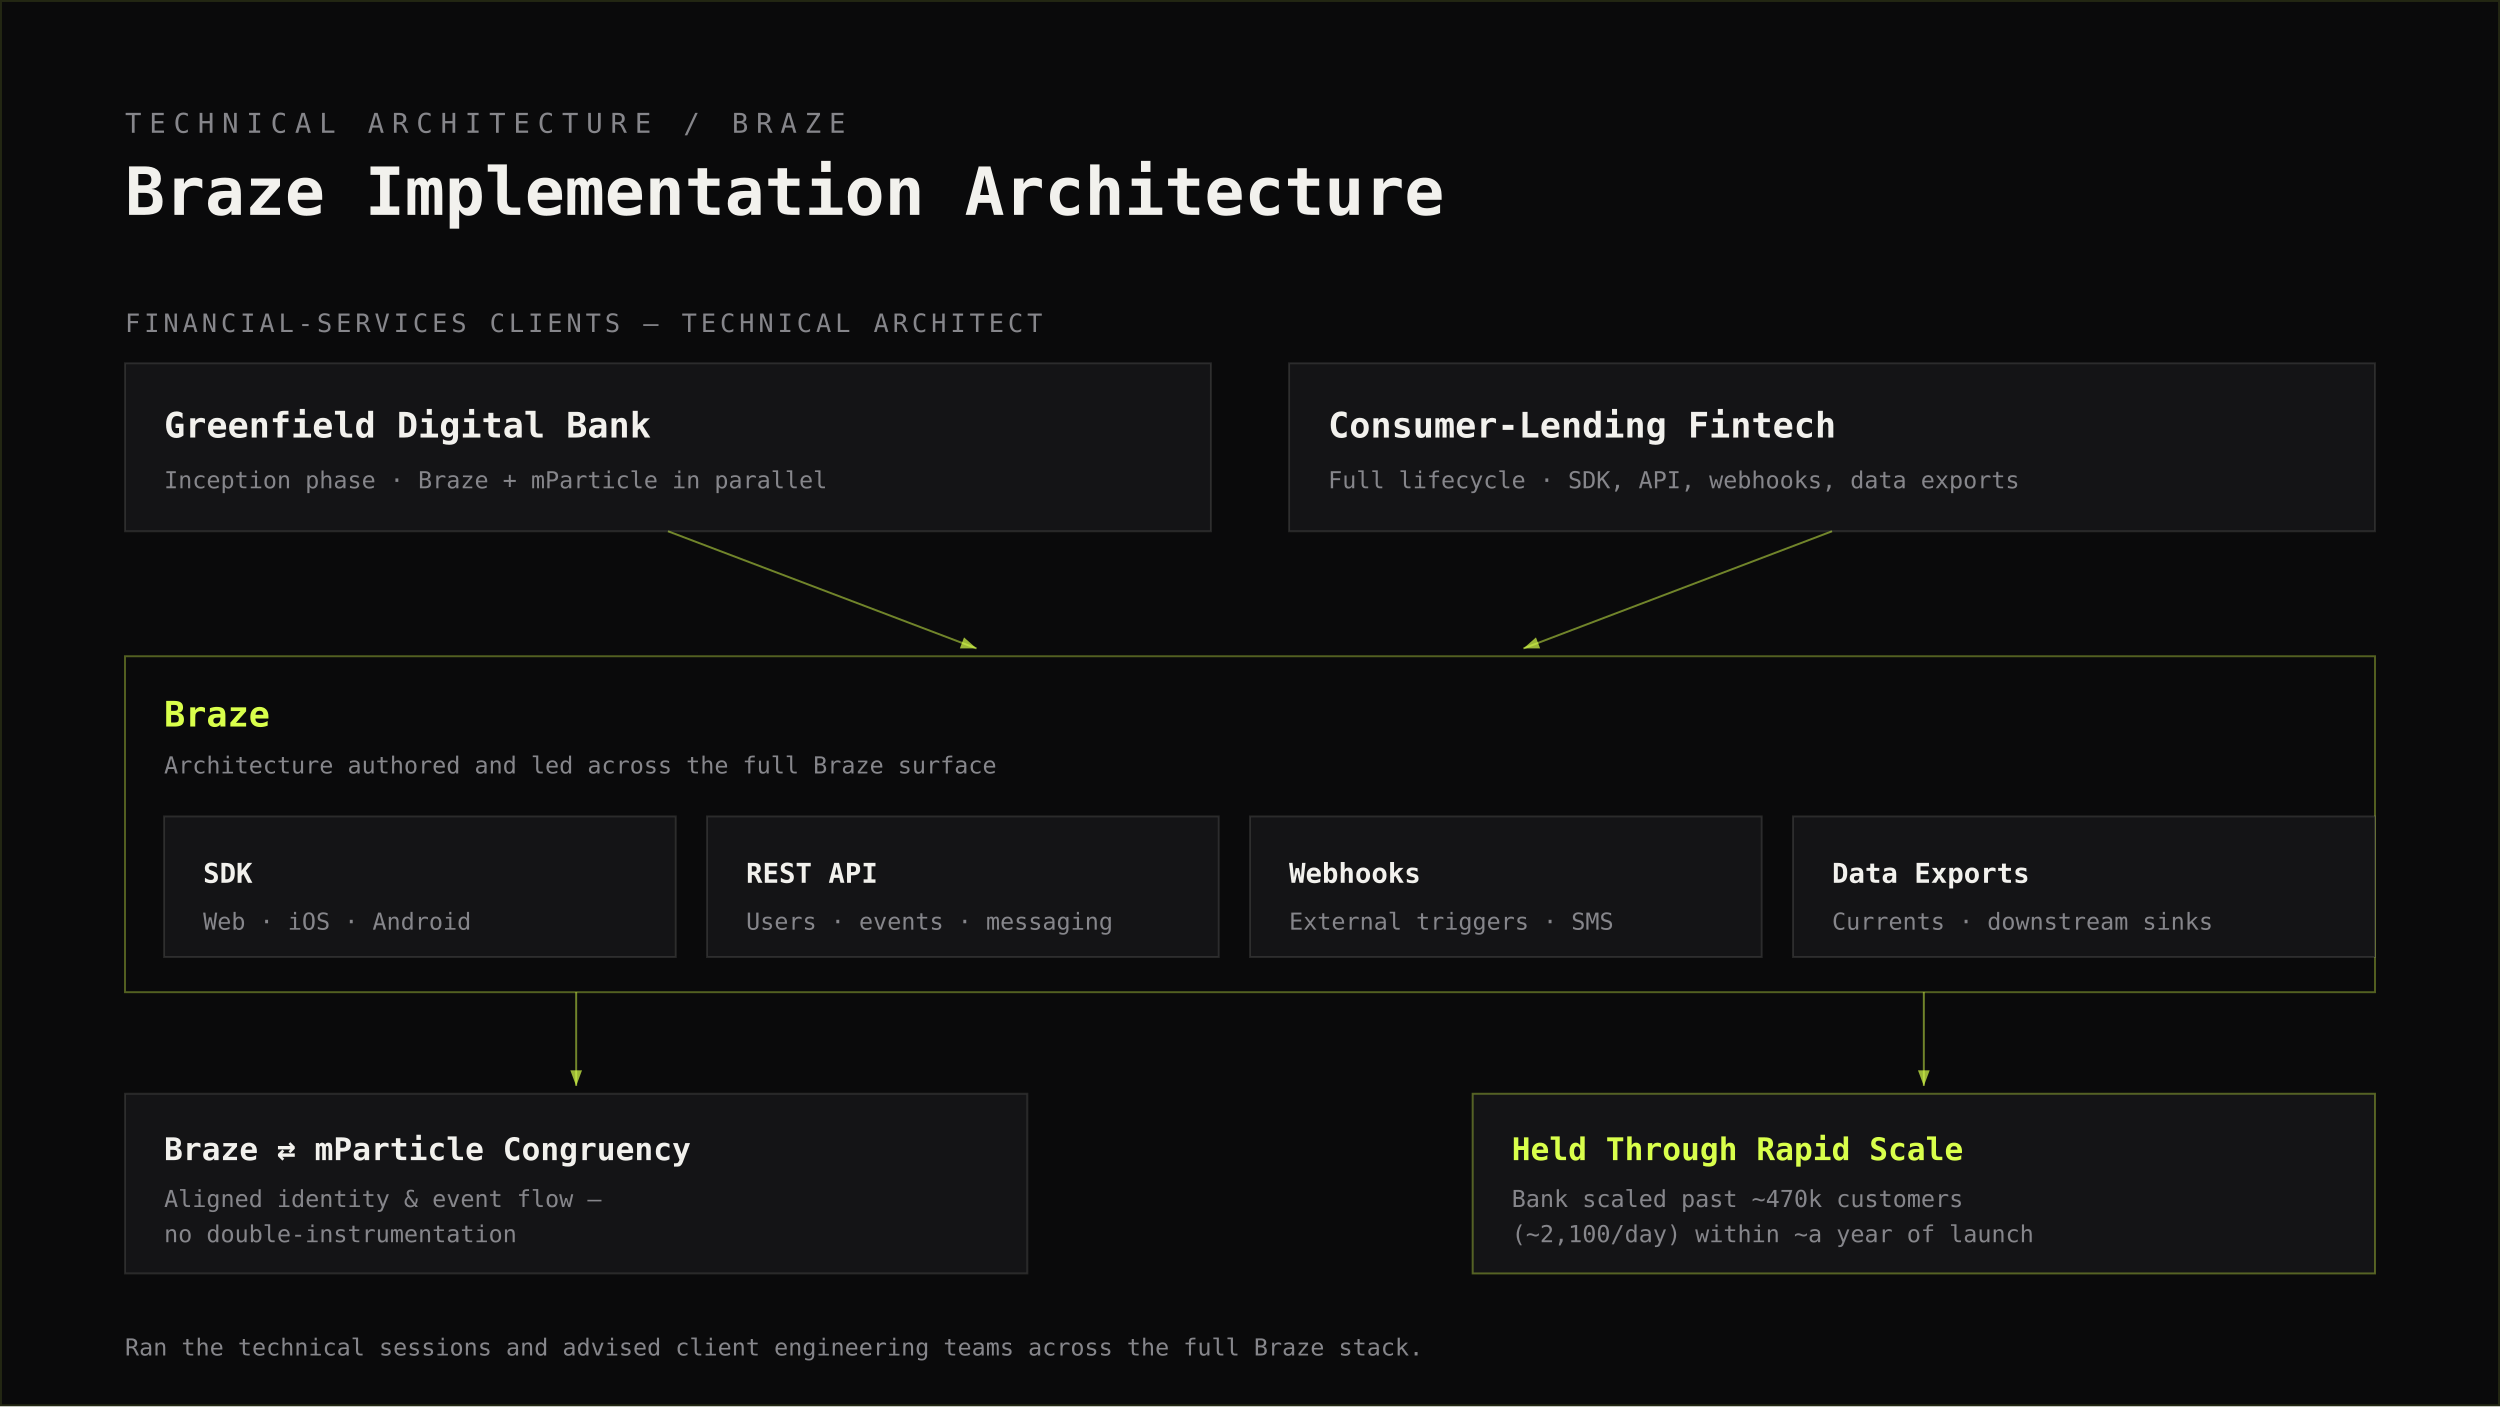
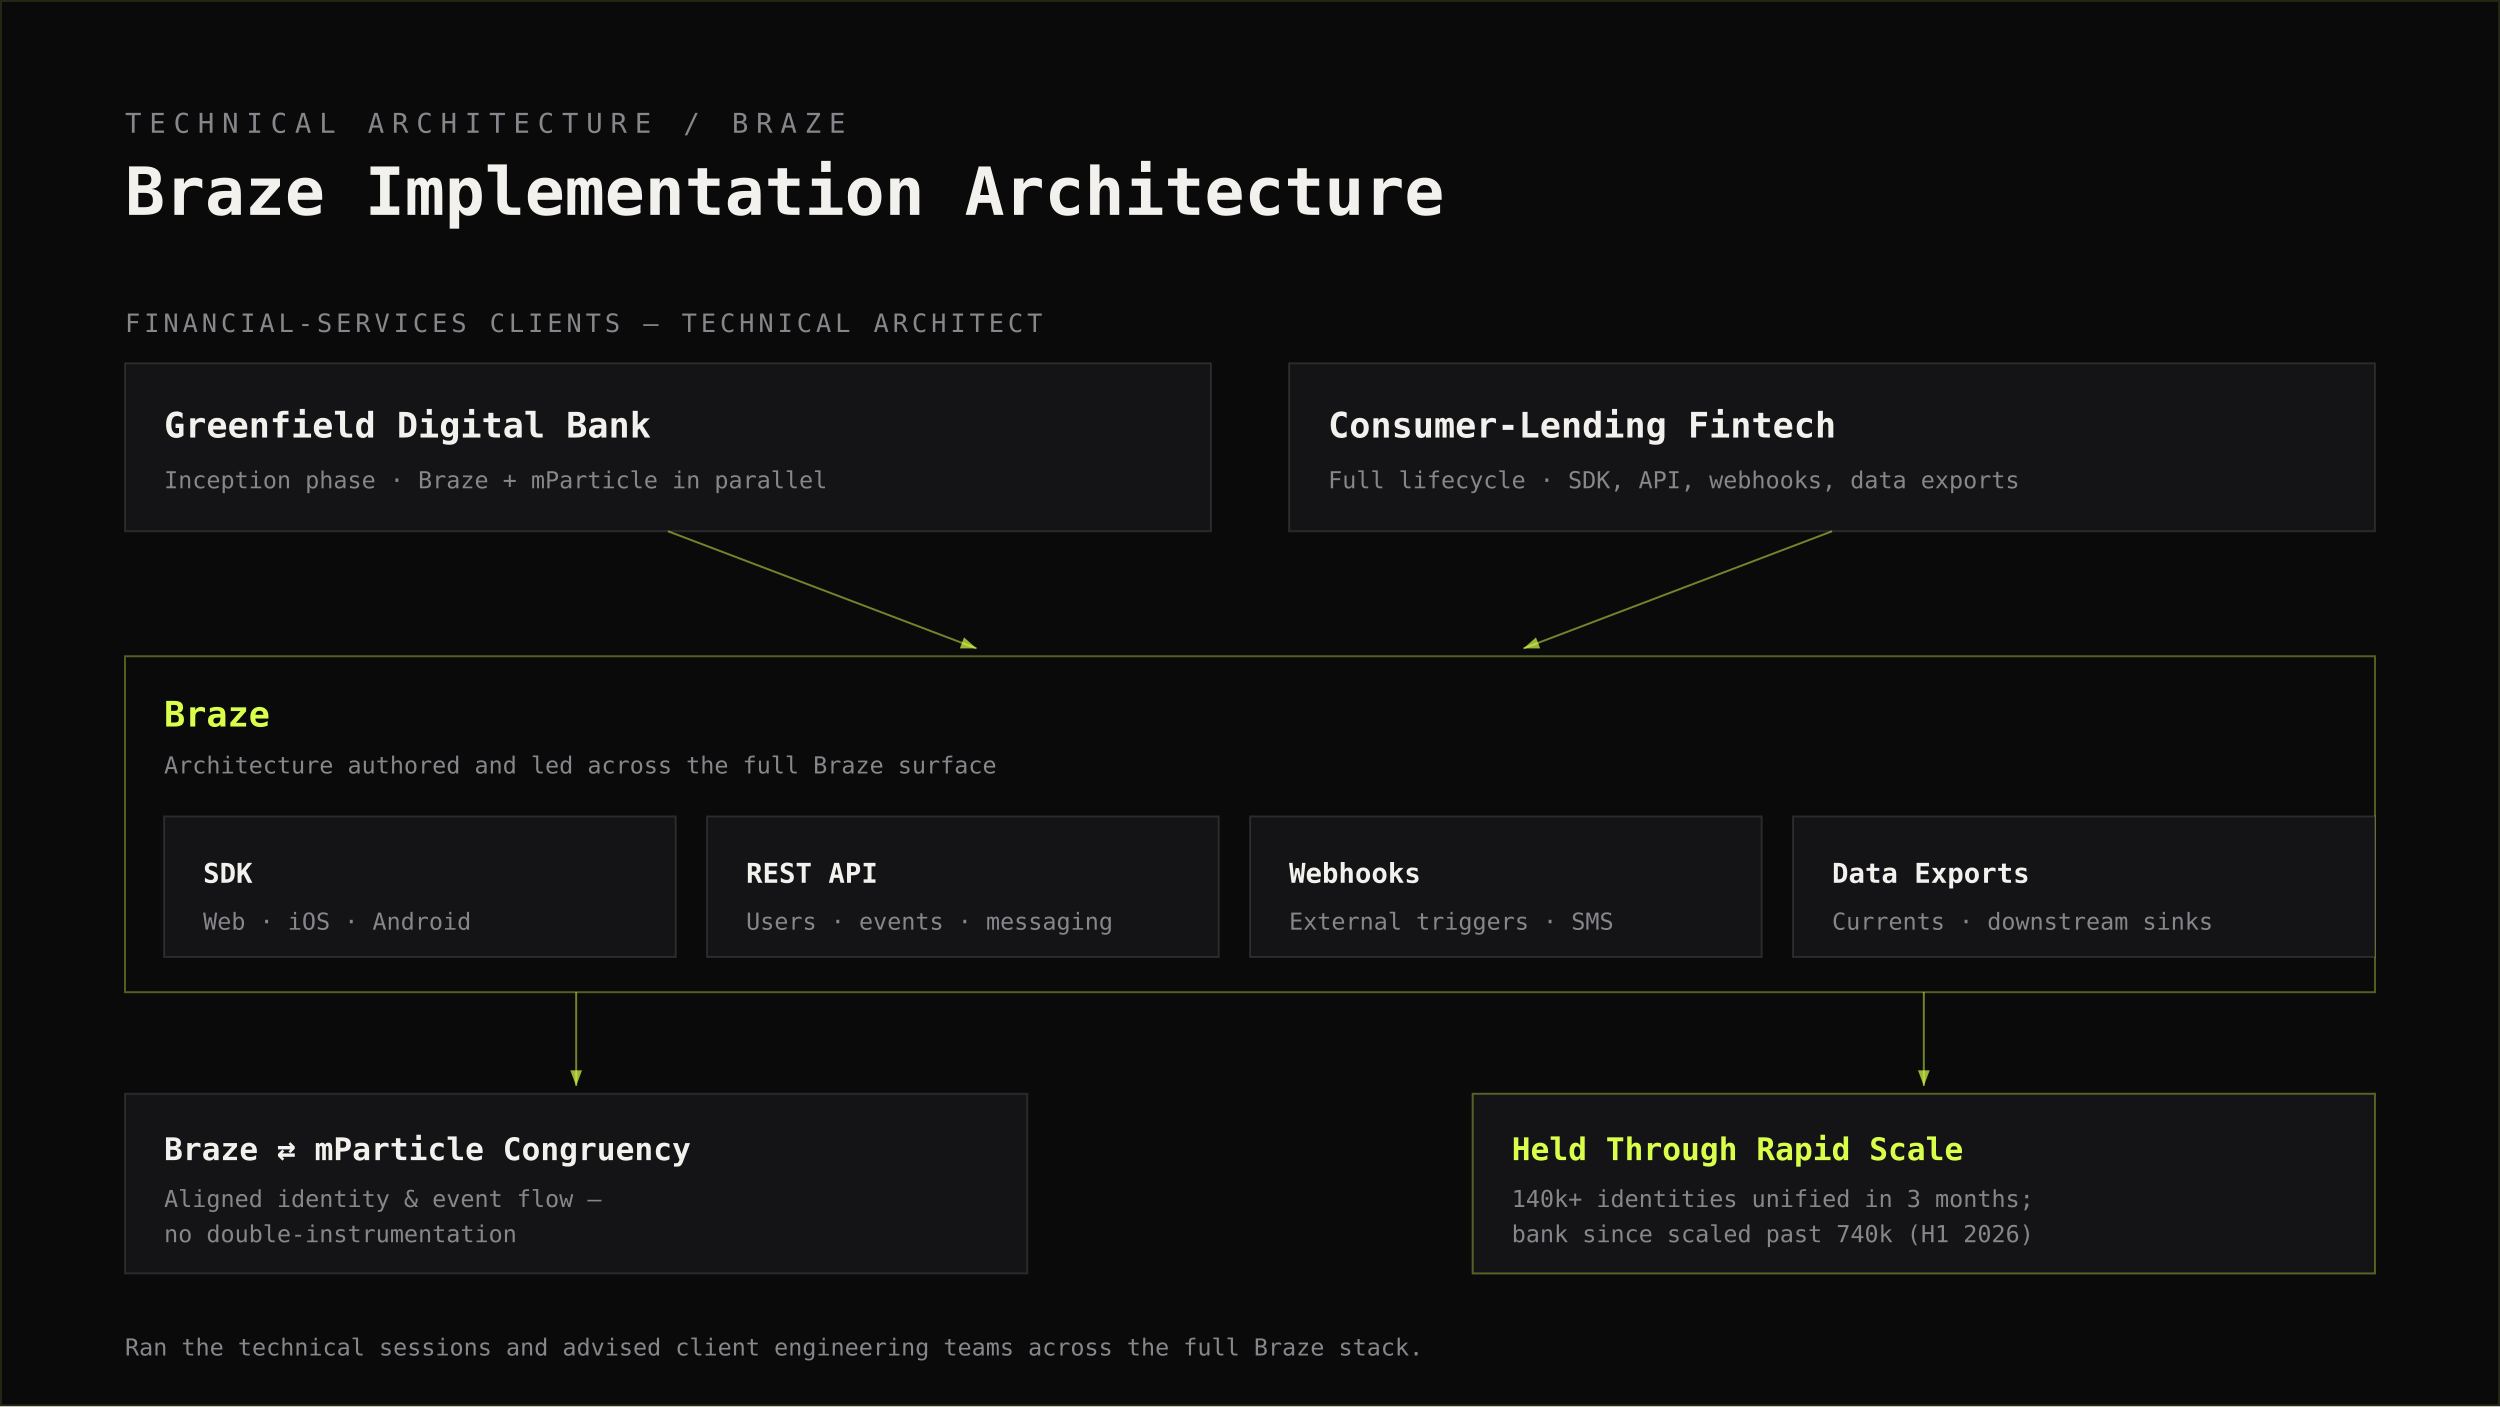
<svg xmlns="http://www.w3.org/2000/svg" viewBox="0 0 1280 720" font-family="ui-monospace, SFMono-Regular, Menlo, monospace">
  <rect width="1280" height="720" fill="#0A0A0B" />
  <rect x="0.5" y="0.5" width="1279" height="719" fill="none" stroke="#D9FF4B" stroke-opacity="0.12" />
  <text x="64" y="68" fill="#86868B" font-size="14" letter-spacing="4">TECHNICAL ARCHITECTURE / BRAZE</text>
  <text x="64" y="110" fill="#F2F1ED" font-size="34" font-weight="600">Braze Implementation Architecture</text>
  <defs>
    <marker id="arrow" markerWidth="10" markerHeight="10" refX="8" refY="3" orient="auto">
      <path d="M0,0 L8,3 L0,6 Z" fill="#D9FF4B" fill-opacity="0.7" />
    </marker>
  </defs>
  <text x="64" y="170" fill="#86868B" font-size="13" letter-spacing="2">FINANCIAL-SERVICES CLIENTS — TECHNICAL ARCHITECT</text>
  <g>
    <rect x="64" y="186" width="556" height="86" fill="#141416" stroke="#F2F1ED" stroke-opacity="0.12" />
    <text x="84" y="224" fill="#F2F1ED" font-size="18" font-weight="600">Greenfield Digital Bank</text>
    <text x="84" y="250" fill="#86868B" font-size="12">Inception phase · Braze + mParticle in parallel</text>
    <rect x="660" y="186" width="556" height="86" fill="#141416" stroke="#F2F1ED" stroke-opacity="0.12" />
    <text x="680" y="224" fill="#F2F1ED" font-size="18" font-weight="600">Consumer-Lending Fintech</text>
    <text x="680" y="250" fill="#86868B" font-size="12">Full lifecycle · SDK, API, webhooks, data exports</text>
  </g>
  <line x1="342" y1="272" x2="500" y2="332" stroke="#D9FF4B" stroke-opacity="0.5" marker-end="url(#arrow)" />
  <line x1="938" y1="272" x2="780" y2="332" stroke="#D9FF4B" stroke-opacity="0.5" marker-end="url(#arrow)" />
  <rect x="64" y="336" width="1152" height="172" fill="#0A0A0B" stroke="#D9FF4B" stroke-opacity="0.35" />
  <text x="84" y="372" fill="#D9FF4B" font-size="18" font-weight="600">Braze</text>
  <text x="84" y="396" fill="#86868B" font-size="12">Architecture authored and led across the full Braze surface</text>
  <g font-size="14">
    <rect x="84" y="418" width="262" height="72" fill="#141416" stroke="#F2F1ED" stroke-opacity="0.12" />
    <text x="104" y="452" fill="#F2F1ED" font-weight="600">SDK</text>
    <text x="104" y="476" fill="#86868B" font-size="12">Web · iOS · Android</text>
    <rect x="362" y="418" width="262" height="72" fill="#141416" stroke="#F2F1ED" stroke-opacity="0.12" />
    <text x="382" y="452" fill="#F2F1ED" font-weight="600">REST API</text>
    <text x="382" y="476" fill="#86868B" font-size="12">Users · events · messaging</text>
    <rect x="640" y="418" width="262" height="72" fill="#141416" stroke="#F2F1ED" stroke-opacity="0.12" />
    <text x="660" y="452" fill="#F2F1ED" font-weight="600">Webhooks</text>
    <text x="660" y="476" fill="#86868B" font-size="12">External triggers · SMS</text>
    <rect x="918" y="418" width="298" height="72" fill="#141416" stroke="#F2F1ED" stroke-opacity="0.12" />
    <text x="938" y="452" fill="#F2F1ED" font-weight="600">Data Exports</text>
    <text x="938" y="476" fill="#86868B" font-size="12">Currents · downstream sinks</text>
  </g>
  <line x1="295" y1="508" x2="295" y2="556" stroke="#D9FF4B" stroke-opacity="0.5" marker-end="url(#arrow)" />
  <line x1="985" y1="508" x2="985" y2="556" stroke="#D9FF4B" stroke-opacity="0.5" marker-end="url(#arrow)" />
  <rect x="64" y="560" width="462" height="92" fill="#141416" stroke="#F2F1ED" stroke-opacity="0.12" />
  <text x="84" y="594" fill="#F2F1ED" font-size="16" font-weight="600">Braze ⇄ mParticle Congruency</text>
  <text x="84" y="618" fill="#86868B" font-size="12">Aligned identity &amp; event flow —</text>
  <text x="84" y="636" fill="#86868B" font-size="12">no double-instrumentation</text>
  <rect x="754" y="560" width="462" height="92" fill="#141416" stroke="#D9FF4B" stroke-opacity="0.35" />
  <text x="774" y="594" fill="#D9FF4B" font-size="16" font-weight="600">Held Through Rapid Scale</text>
-   <text x="774" y="618" fill="#86868B" font-size="12">Bank scaled past ~470k customers</text>
-   <text x="774" y="636" fill="#86868B" font-size="12">(~2,100/day) within ~a year of launch</text>
+   <text x="774" y="618" fill="#86868B" font-size="12">140k+ identities unified in 3 months;</text>
+   <text x="774" y="636" fill="#86868B" font-size="12">bank since scaled past 740k (H1 2026)</text>
  <text x="64" y="694" fill="#86868B" font-size="12">Ran the technical sessions and advised client engineering teams across the full Braze stack.</text>
</svg>
